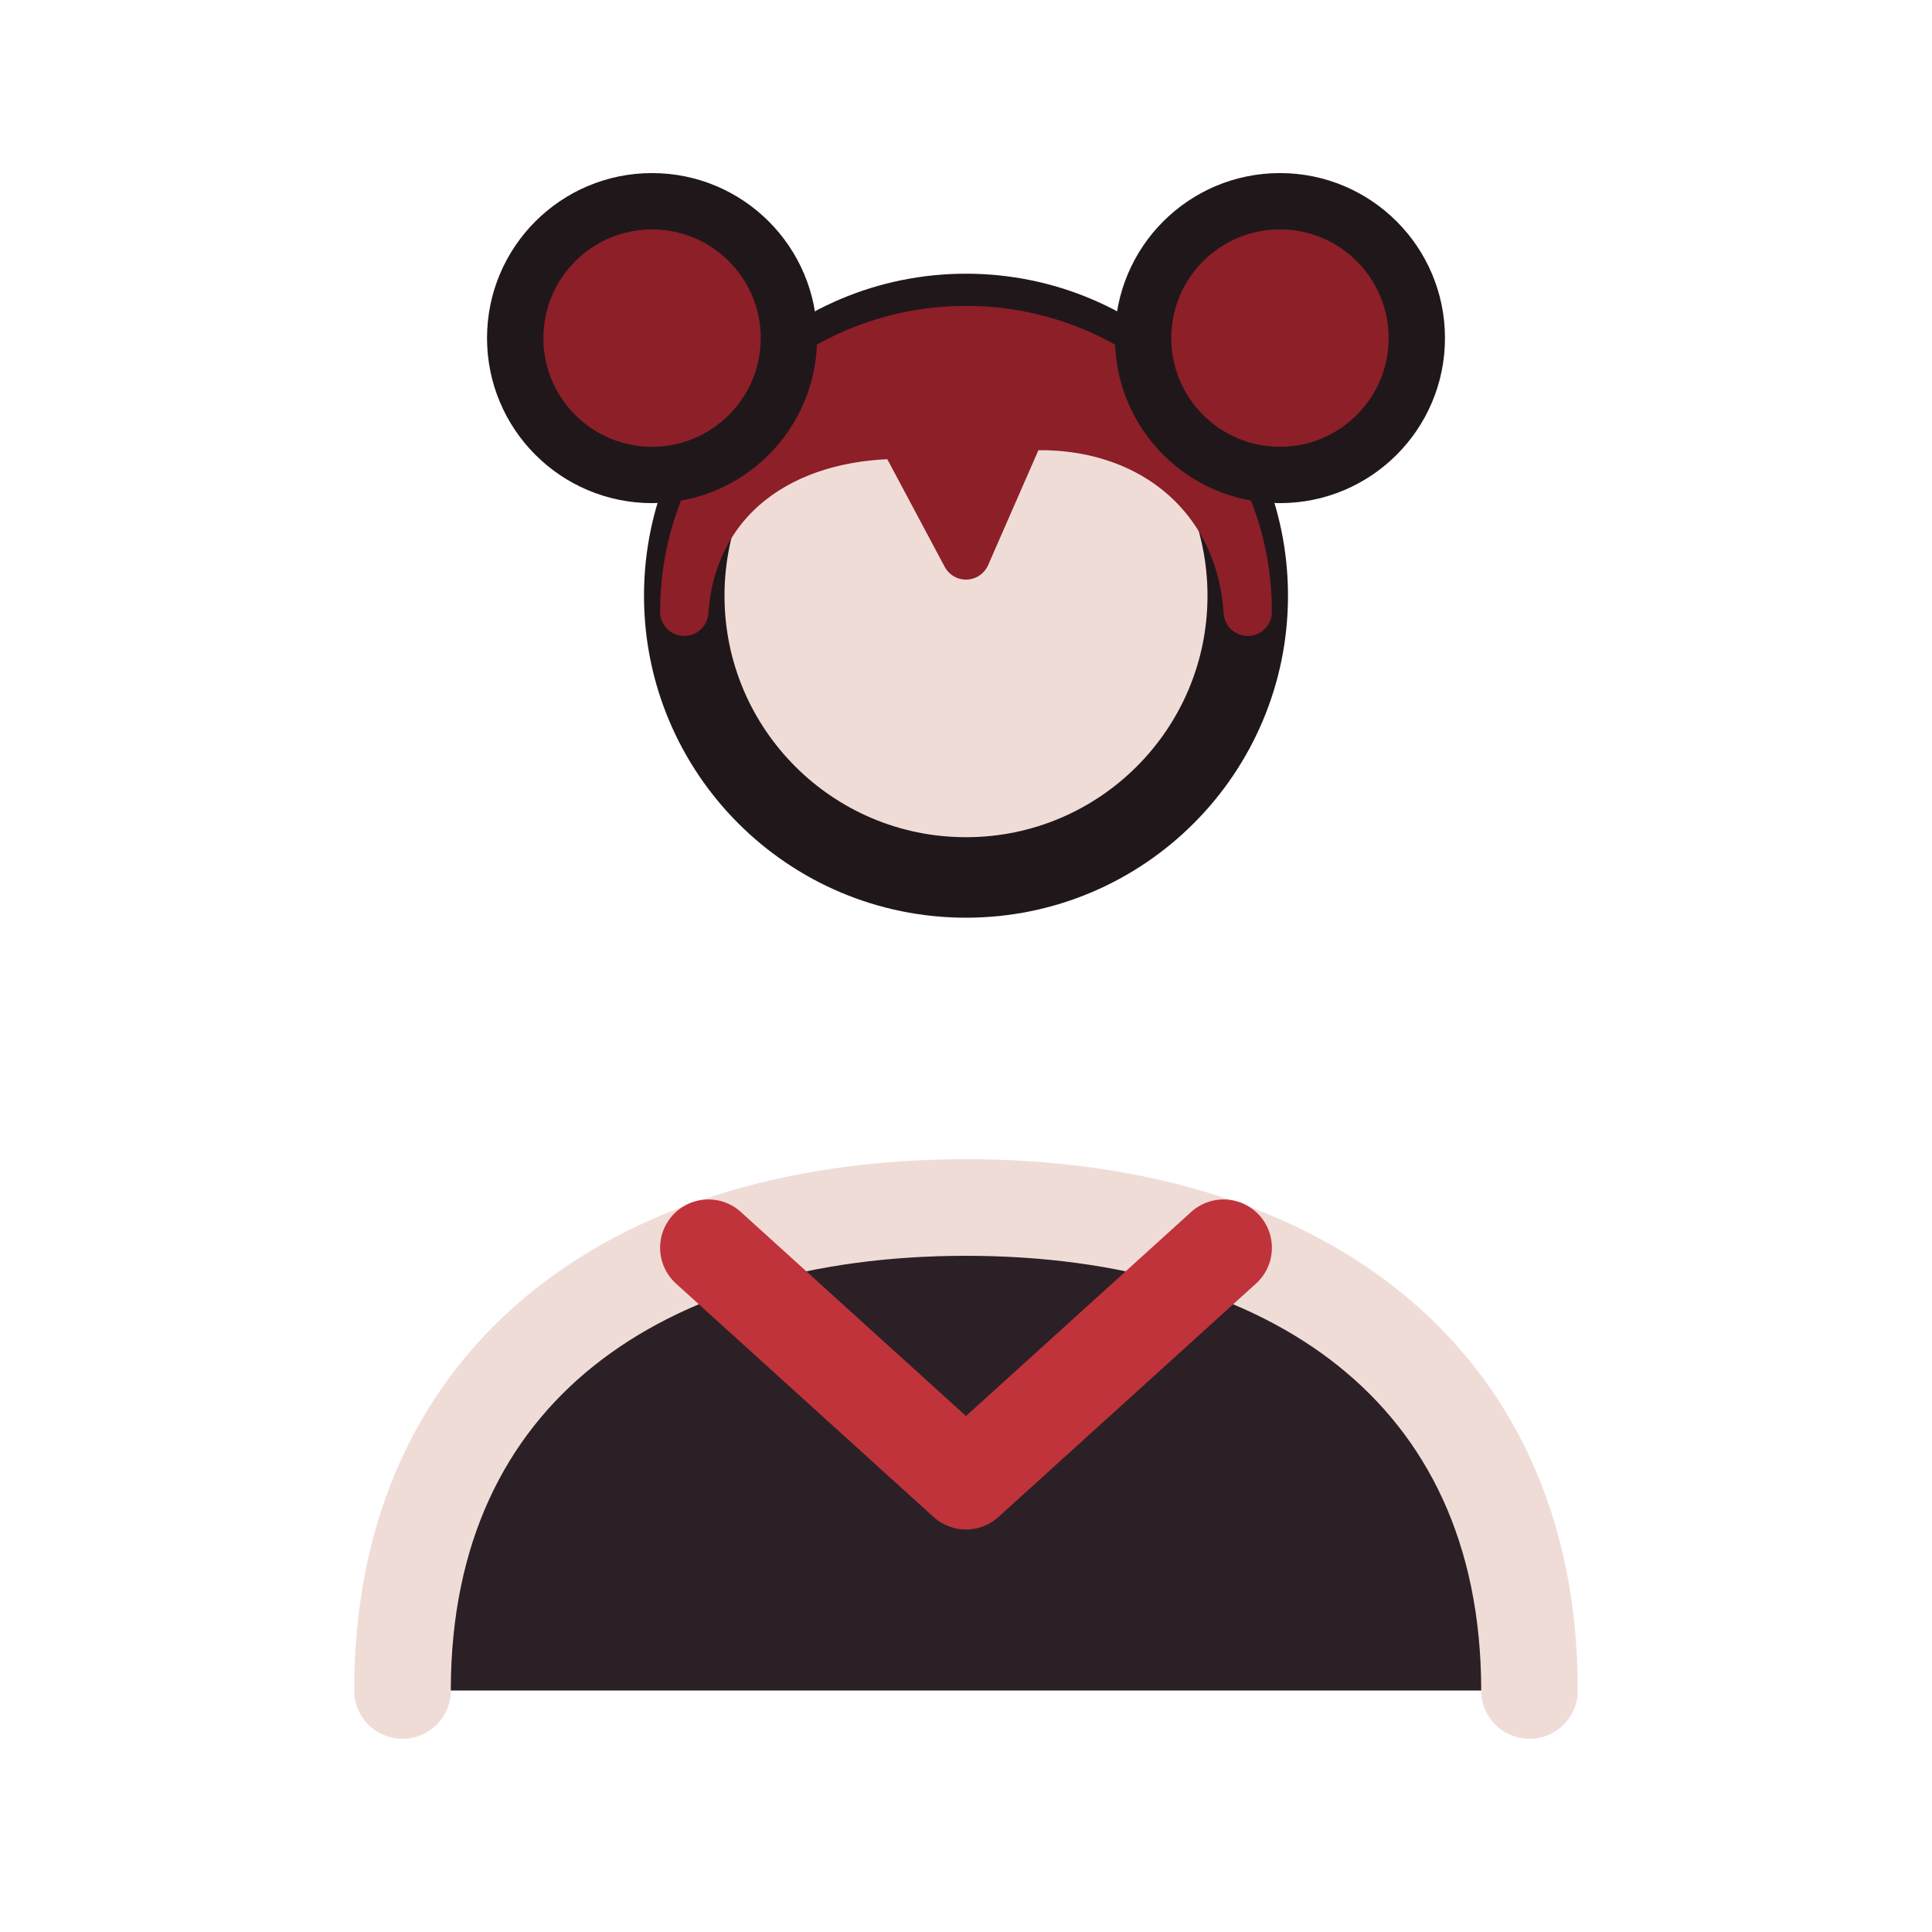
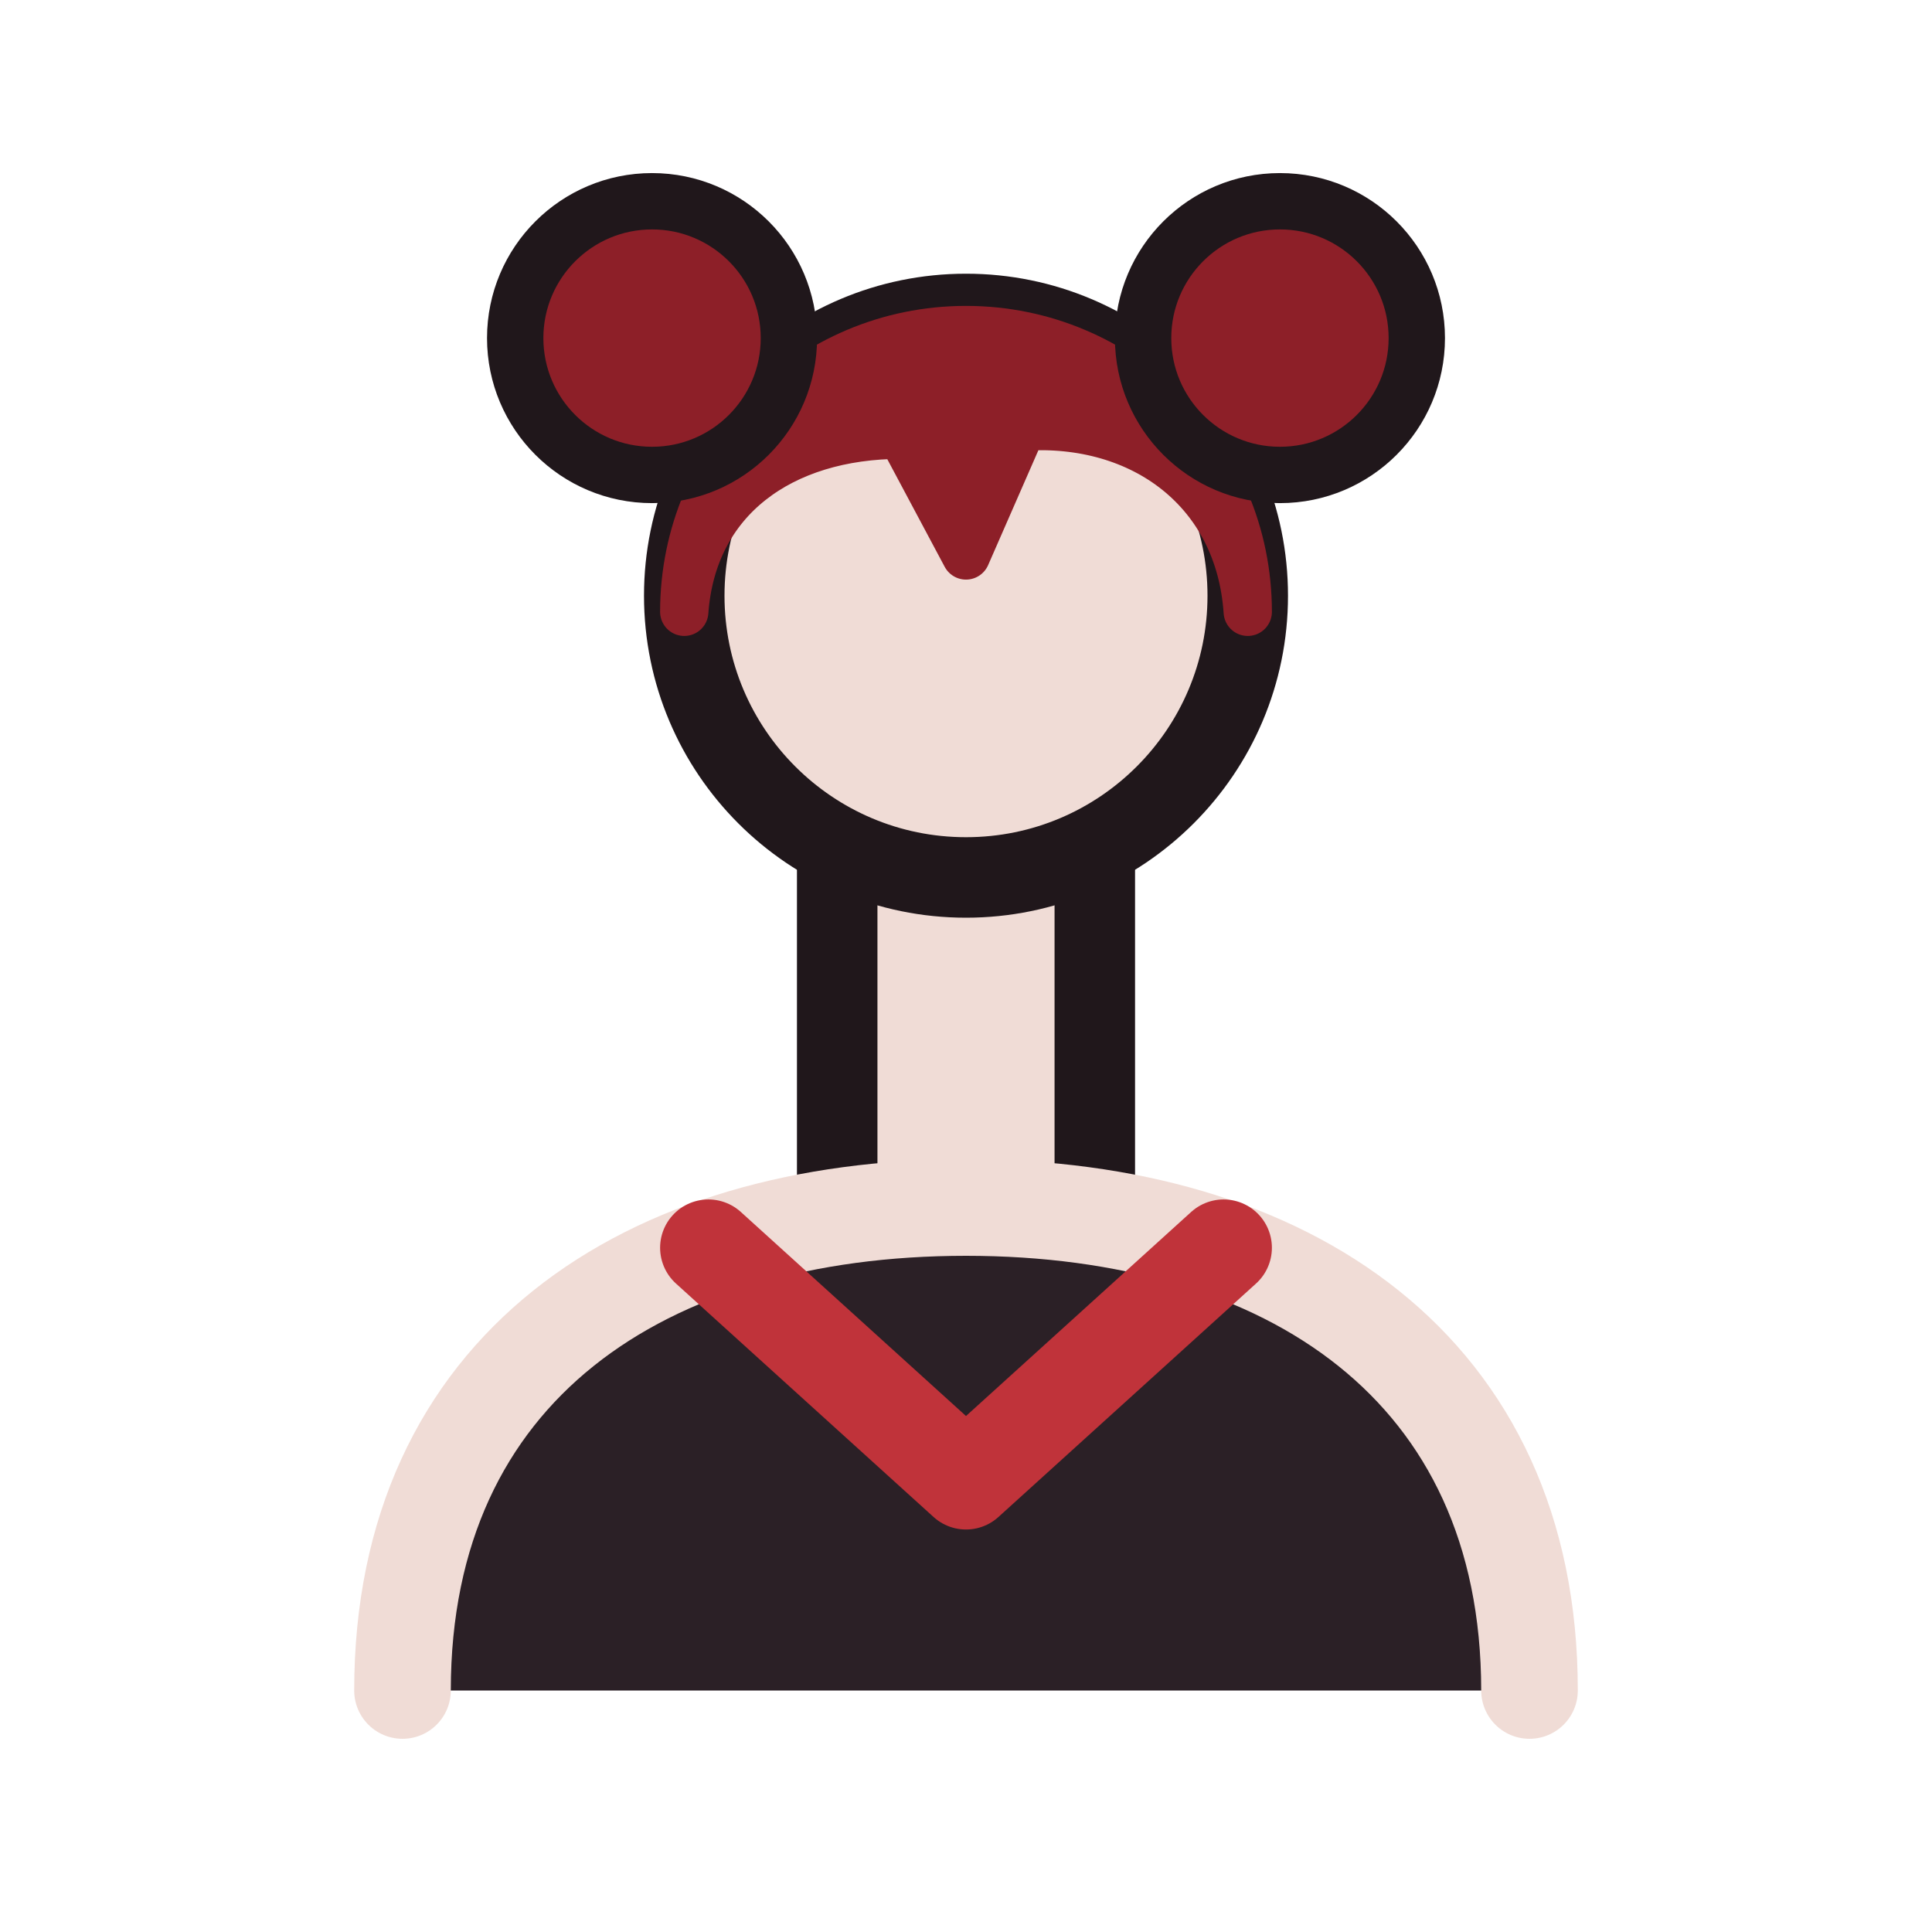
<svg xmlns="http://www.w3.org/2000/svg" viewBox="0 0 24 24" fill="none" stroke-linecap="round" stroke-linejoin="round">
+   <path d="M10.4 9.8h3.2v5.2h-3.2z" fill="#f0dcd6" stroke="#20171b" stroke-width="1" />
  <circle cx="12" cy="7.4" r="3.5" fill="#f0dcd6" stroke="#20171b" stroke-width="1" />
  <path d="M8.5 7.6A3.5 3.5 0 0 1 15.5 7.6C15.4 6.1 14.2 5.2 12.7 5.3L12 6.9L11.2 5.4C9.7 5.4 8.6 6.2 8.5 7.6Z" fill="#8d1f28" stroke="#8d1f28" stroke-width=".6" />
  <circle cx="8.1" cy="4.2" r="1.7" fill="#8d1f28" stroke="#20171b" stroke-width=".7" />
  <circle cx="15.9" cy="4.2" r="1.7" fill="#8d1f28" stroke="#20171b" stroke-width=".7" />
  <path d="M5 21c0-4 3-6 7-6s7 2 7 6" fill="#2b2026" stroke="#f0dcd6" stroke-width="1.2" />
  <path d="M8.8 15.5 12 18.4 15.2 15.5" fill="none" stroke="#c0333a" stroke-width="1.2" />
</svg>
